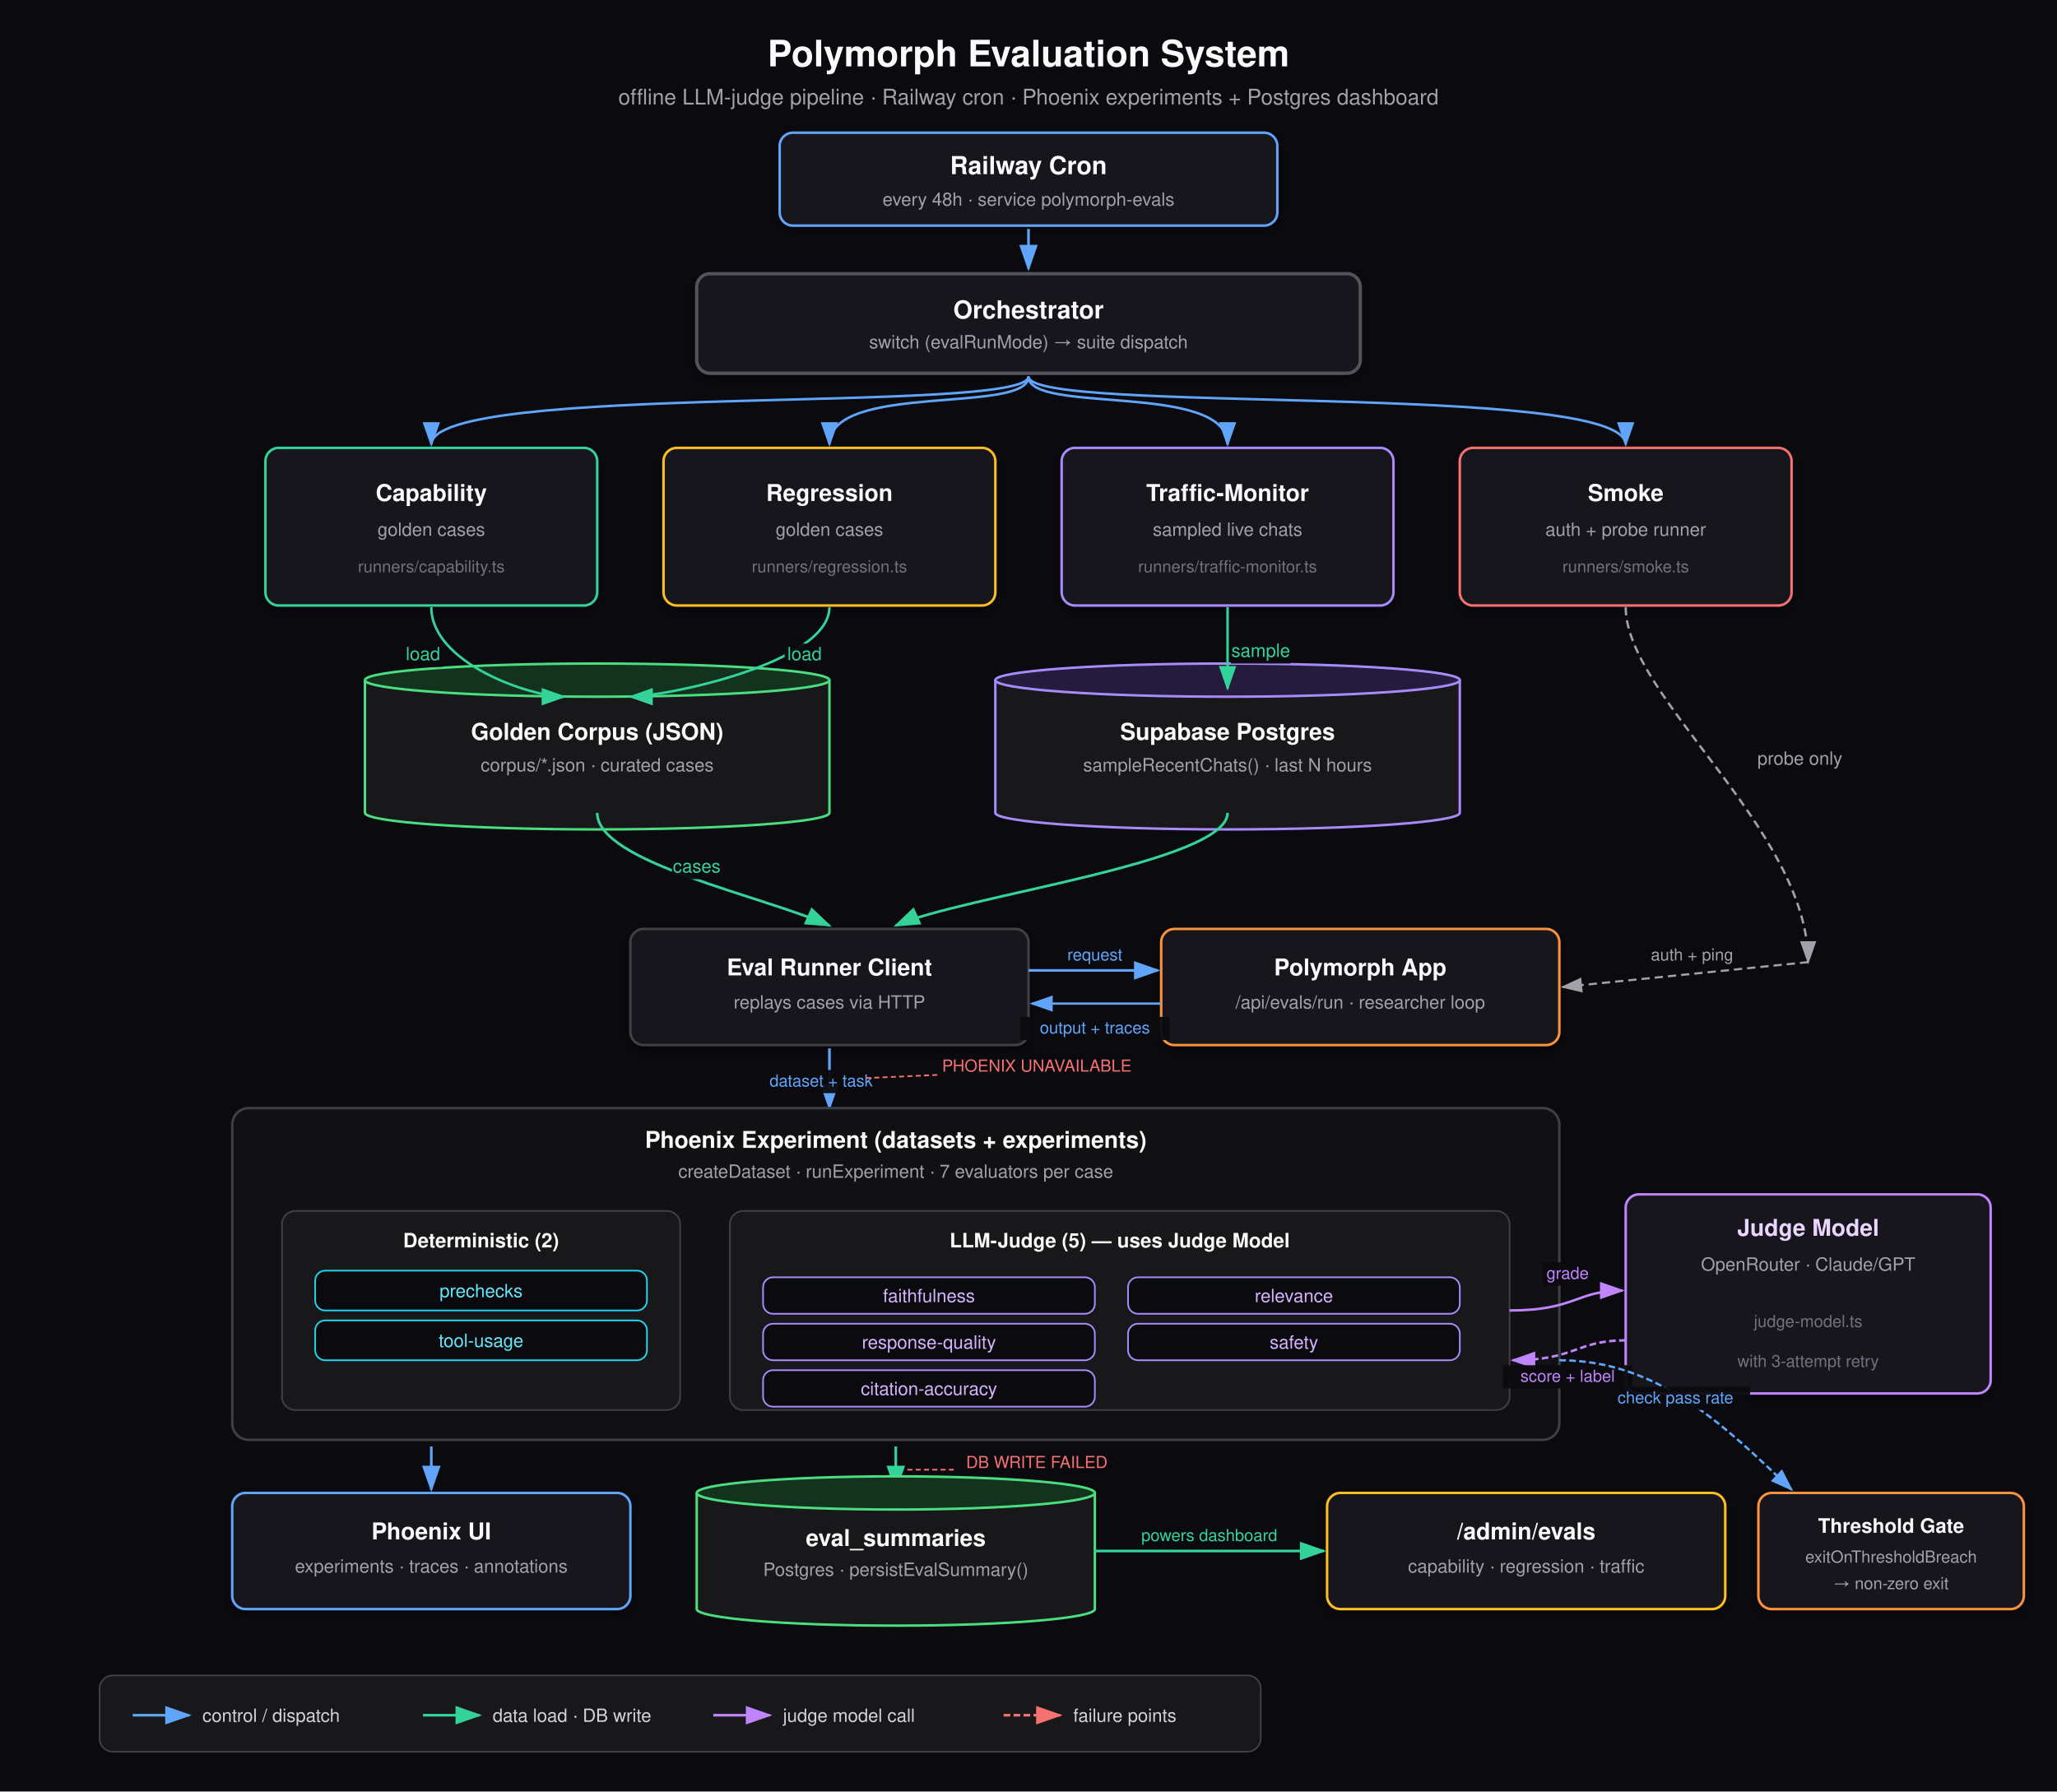
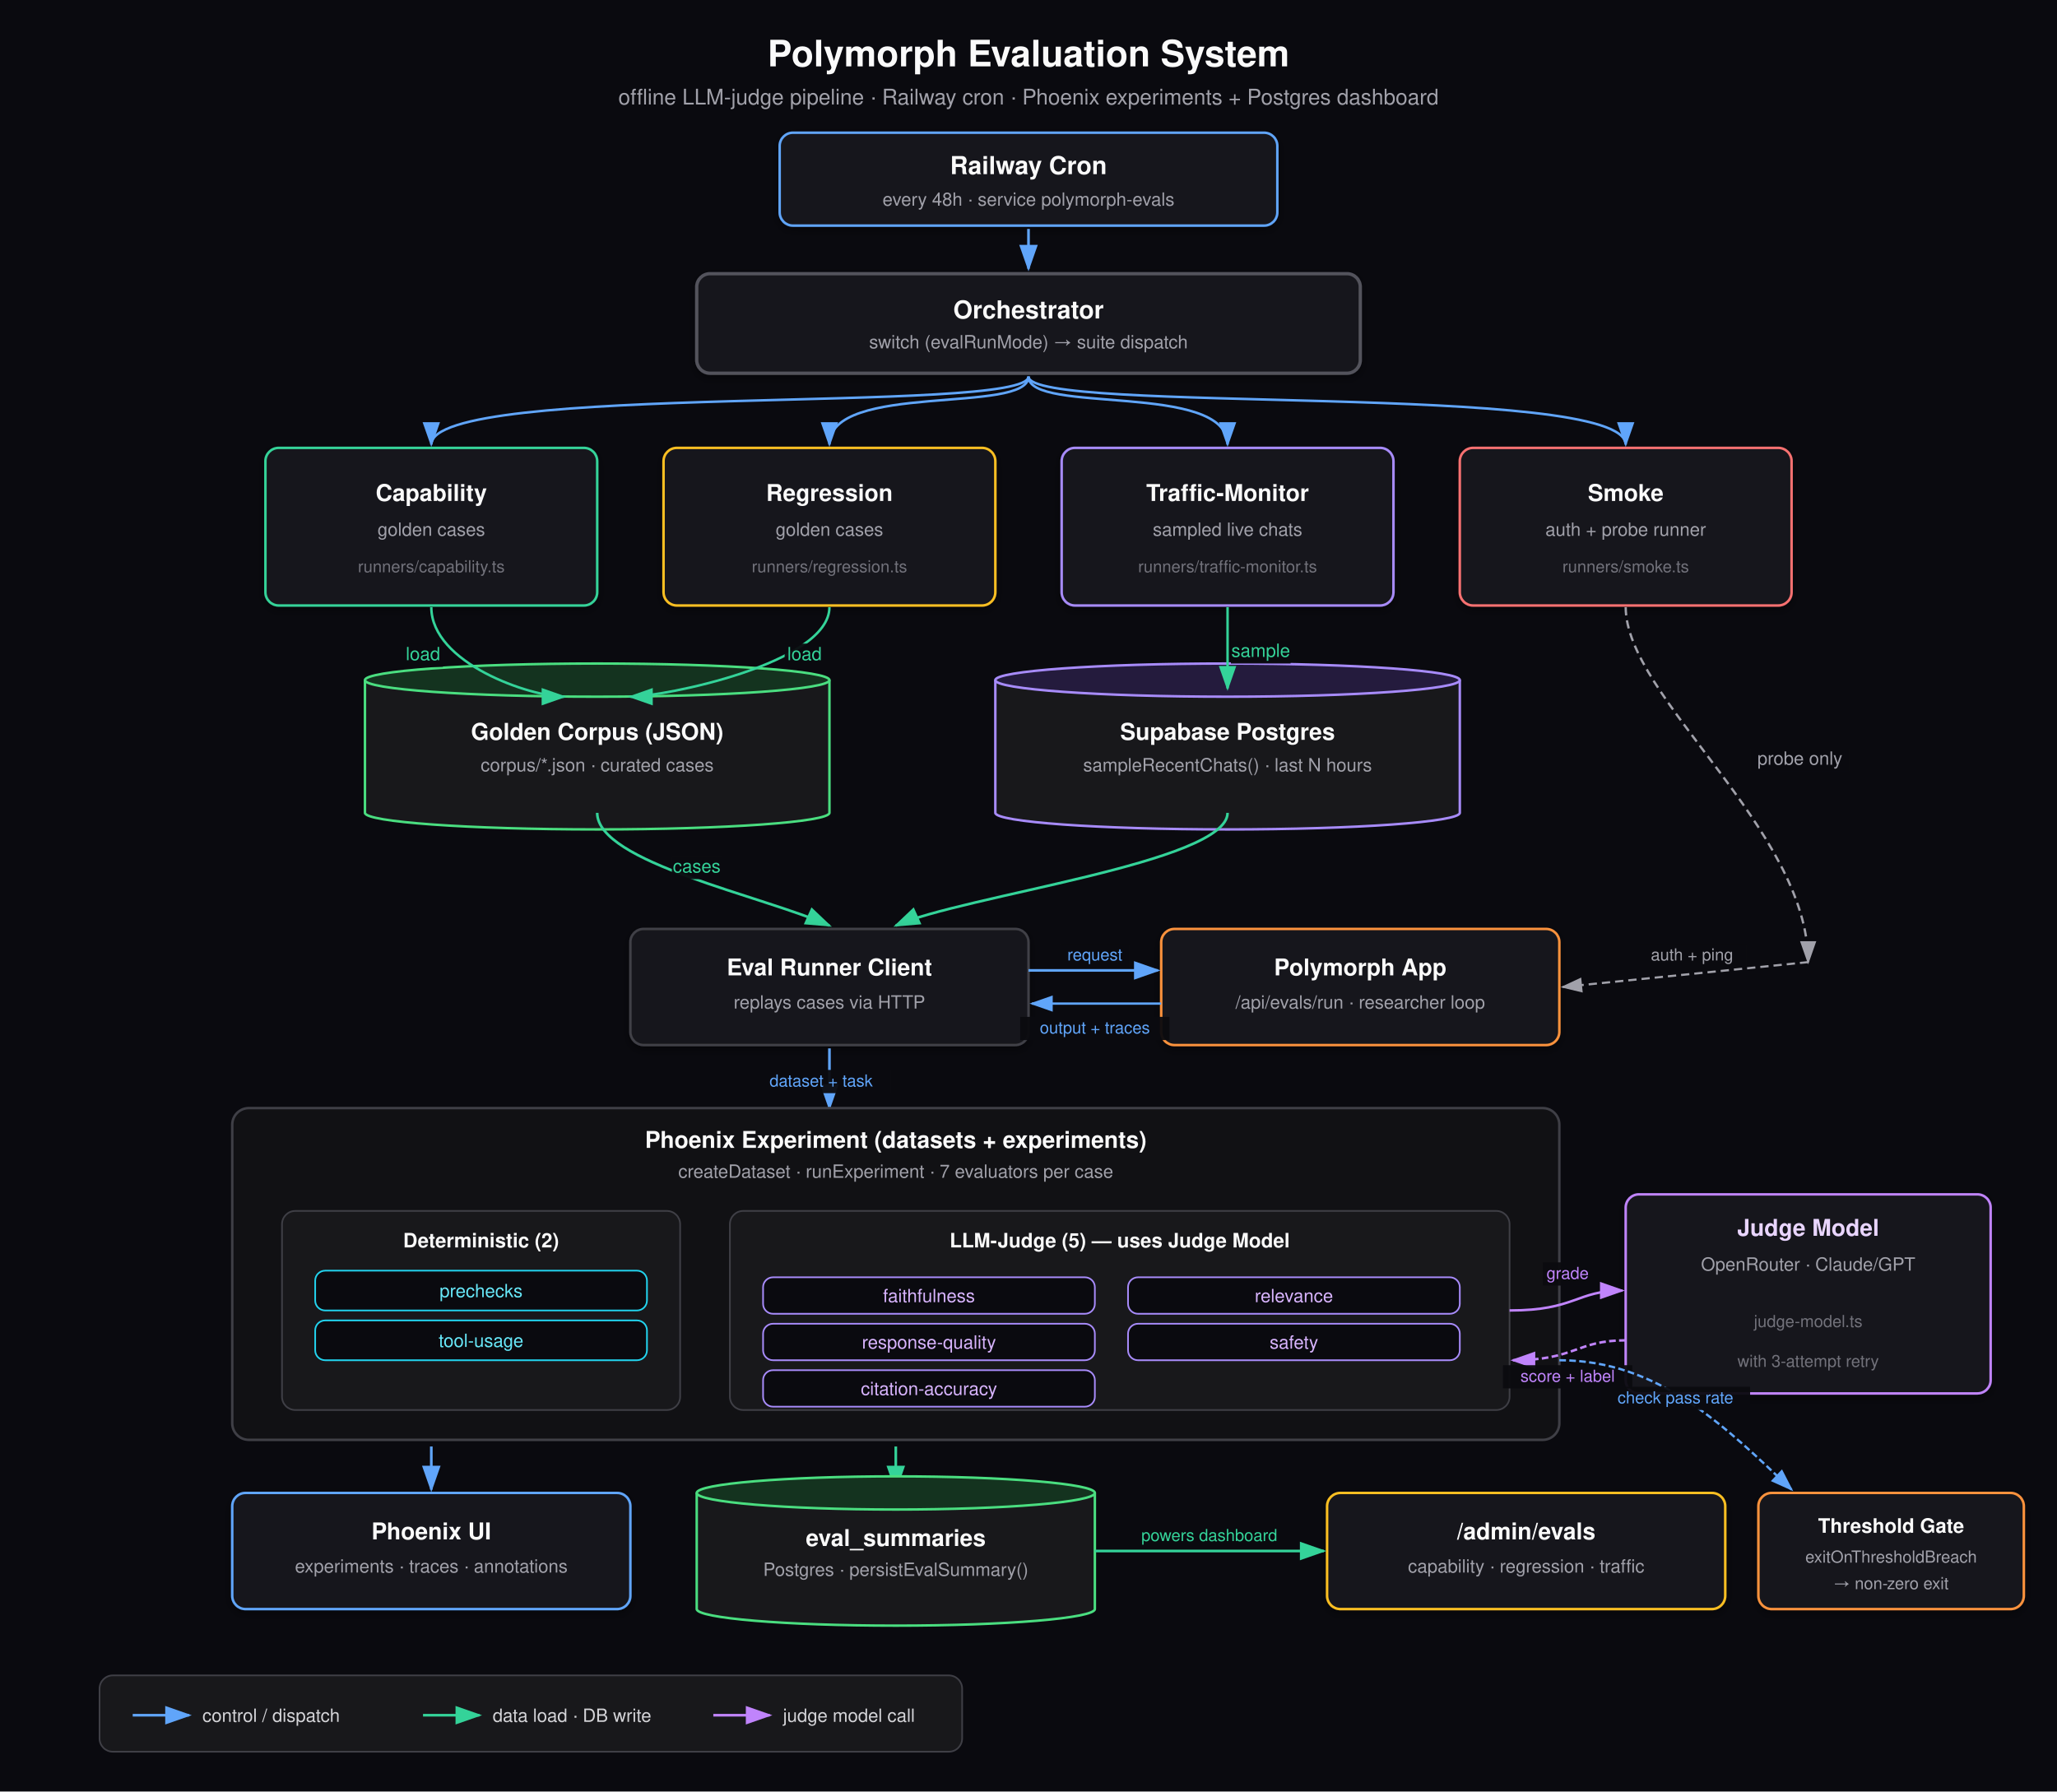
<svg xmlns="http://www.w3.org/2000/svg" viewBox="0 0 1240 1080" font-family="Helvetica Neue, Helvetica, Arial, sans-serif">
  <defs>
    <marker id="arr-blue" markerWidth="10" markerHeight="7" refX="9" refY="3.5" orient="auto">
      <polygon points="0 0, 10 3.5, 0 7" fill="#60a5fa" />
    </marker>
    <marker id="arr-green" markerWidth="10" markerHeight="7" refX="9" refY="3.5" orient="auto">
      <polygon points="0 0, 10 3.5, 0 7" fill="#34d399" />
    </marker>
    <marker id="arr-purple" markerWidth="10" markerHeight="7" refX="9" refY="3.5" orient="auto">
      <polygon points="0 0, 10 3.5, 0 7" fill="#c084fc" />
    </marker>
    <marker id="arr-red" markerWidth="10" markerHeight="7" refX="9" refY="3.5" orient="auto">
      <polygon points="0 0, 10 3.5, 0 7" fill="#f87171" />
    </marker>
    <marker id="arr-gray" markerWidth="10" markerHeight="7" refX="9" refY="3.5" orient="auto">
      <polygon points="0 0, 10 3.5, 0 7" fill="#a1a1aa" />
    </marker>
    <filter id="softshadow" x="-20%" y="-20%" width="140%" height="140%">
      <feDropShadow dx="0" dy="2" stdDeviation="3" flood-color="#000" flood-opacity="0.4" />
    </filter>
  </defs>
  <rect width="1240" height="1080" fill="#0a0a0f" />
  <text x="620" y="40" text-anchor="middle" font-size="22" font-weight="600" fill="#fafafa">Polymorph Evaluation System</text>
  <text x="620" y="63" text-anchor="middle" font-size="13" fill="#a1a1aa">offline LLM-judge pipeline · Railway cron · Phoenix experiments + Postgres dashboard</text>
  <rect x="470" y="80" width="300" height="56" rx="8" ry="8" fill="#18181b" stroke="#60a5fa" stroke-width="1.5" filter="url(#softshadow)" />
  <text x="620" y="105" text-anchor="middle" font-size="15" font-weight="600" fill="#fafafa">Railway Cron</text>
  <text x="620" y="124" text-anchor="middle" font-size="11" font-weight="400" fill="#a1a1aa">every 48h · service polymorph-evals</text>
  <line x1="620" y1="138" x2="620" y2="162" stroke="#60a5fa" stroke-width="1.6" marker-end="url(#arr-blue)" />
  <rect x="420" y="165" width="400" height="60" rx="8" ry="8" fill="#18181b" stroke="#52525b" stroke-width="2" filter="url(#softshadow)" />
  <text x="620" y="192" text-anchor="middle" font-size="15" font-weight="600" fill="#fafafa">Orchestrator</text>
  <text x="620" y="210" text-anchor="middle" font-size="11" font-weight="400" fill="#a1a1aa">switch (evalRunMode) → suite dispatch</text>
  <path d="M 620,227 C 620,250 260,230 260,268" fill="none" stroke="#60a5fa" stroke-width="1.5" marker-end="url(#arr-blue)" />
  <path d="M 620,227 C 620,250 500,230 500,268" fill="none" stroke="#60a5fa" stroke-width="1.5" marker-end="url(#arr-blue)" />
  <path d="M 620,227 C 620,250 740,230 740,268" fill="none" stroke="#60a5fa" stroke-width="1.5" marker-end="url(#arr-blue)" />
  <path d="M 620,227 C 620,250 980,230 980,268" fill="none" stroke="#60a5fa" stroke-width="1.5" marker-end="url(#arr-blue)" />
  <rect x="160" y="270" width="200" height="95" rx="8" ry="8" fill="#18181b" stroke="#34d399" stroke-width="1.5" filter="url(#softshadow)" />
  <text x="260" y="302" text-anchor="middle" font-size="14" font-weight="600" fill="#fafafa">Capability</text>
  <text x="260" y="323" text-anchor="middle" font-size="11" font-weight="400" fill="#a1a1aa">golden cases</text>
  <text x="260" y="345" text-anchor="middle" font-size="10" font-weight="400" fill="#71717a">runners/capability.ts</text>
  <rect x="400" y="270" width="200" height="95" rx="8" ry="8" fill="#18181b" stroke="#fbbf24" stroke-width="1.5" filter="url(#softshadow)" />
  <text x="500" y="302" text-anchor="middle" font-size="14" font-weight="600" fill="#fafafa">Regression</text>
  <text x="500" y="323" text-anchor="middle" font-size="11" font-weight="400" fill="#a1a1aa">golden cases</text>
  <text x="500" y="345" text-anchor="middle" font-size="10" font-weight="400" fill="#71717a">runners/regression.ts</text>
  <rect x="640" y="270" width="200" height="95" rx="8" ry="8" fill="#18181b" stroke="#a78bfa" stroke-width="1.5" filter="url(#softshadow)" />
  <text x="740" y="302" text-anchor="middle" font-size="14" font-weight="600" fill="#fafafa">Traffic-Monitor</text>
  <text x="740" y="323" text-anchor="middle" font-size="11" font-weight="400" fill="#a1a1aa">sampled live chats</text>
  <text x="740" y="345" text-anchor="middle" font-size="10" font-weight="400" fill="#71717a">runners/traffic-monitor.ts</text>
  <rect x="880" y="270" width="200" height="95" rx="8" ry="8" fill="#18181b" stroke="#f87171" stroke-width="1.5" filter="url(#softshadow)" />
  <text x="980" y="302" text-anchor="middle" font-size="14" font-weight="600" fill="#fafafa">Smoke</text>
  <text x="980" y="323" text-anchor="middle" font-size="11" font-weight="400" fill="#a1a1aa">auth + probe runner</text>
  <text x="980" y="345" text-anchor="middle" font-size="10" font-weight="400" fill="#71717a">runners/smoke.ts</text>
  <path d="M 220.0,410.0 L 220.0,490.0 A 140.0,10 0 0 0 500.0,490.0 L 500.0,410.0" fill="#18181b" stroke="#4ade80" stroke-width="1.5" />
  <ellipse cx="360" cy="410.0" rx="140.0" ry="10" fill="#14331f" stroke="#4ade80" stroke-width="1.5" />
  <text x="360" y="446" text-anchor="middle" font-size="14" font-weight="600" fill="#fafafa">Golden Corpus (JSON)</text>
  <text x="360" y="465" text-anchor="middle" font-size="11" font-weight="400" fill="#a1a1aa">corpus/*.json · curated cases</text>
  <path d="M 600.0,410.0 L 600.0,490.0 A 140.0,10 0 0 0 880.0,490.0 L 880.0,410.0" fill="#18181b" stroke="#a78bfa" stroke-width="1.5" />
  <ellipse cx="740" cy="410.0" rx="140.0" ry="10" fill="#241b3d" stroke="#a78bfa" stroke-width="1.5" />
  <text x="740" y="446" text-anchor="middle" font-size="14" font-weight="600" fill="#fafafa">Supabase Postgres</text>
  <text x="740" y="465" text-anchor="middle" font-size="11" font-weight="400" fill="#a1a1aa">sampleRecentChats() · last N hours</text>
  <path d="M 260,366 C 260,400 320,420 340,420" fill="none" stroke="#34d399" stroke-width="1.5" marker-end="url(#arr-green)" />
  <path d="M 500,366 C 500,400 400,420 380,420" fill="none" stroke="#34d399" stroke-width="1.5" marker-end="url(#arr-green)" />
  <path d="M 740,366 L 740,415" fill="none" stroke="#34d399" stroke-width="1.5" marker-end="url(#arr-green)" />
  <path d="M 980,366 C 980,420 1090,500 1090,580" fill="none" stroke="#a1a1aa" stroke-width="1.4" marker-end="url(#arr-gray)" stroke-dasharray="5,3" />
  <rect x="243" y="388" width="24" height="14" fill="#0a0a0f" opacity="0.95" />
  <text x="255" y="398" text-anchor="middle" font-size="11" fill="#34d399">load</text>
  <rect x="473" y="388" width="24" height="14" fill="#0a0a0f" opacity="0.95" />
  <text x="485" y="398" text-anchor="middle" font-size="11" fill="#34d399">load</text>
  <rect x="742" y="386" width="36" height="14" fill="#0a0a0f" opacity="0.95" />
  <text x="760" y="396" text-anchor="middle" font-size="11" fill="#34d399">sample</text>
  <rect x="1055" y="451" width="60" height="14" fill="#0a0a0f" opacity="0.95" />
  <text x="1085" y="461" text-anchor="middle" font-size="11" fill="#a1a1aa">probe only</text>
  <path d="M 360,490 C 360,520 460,540 500,558" fill="none" stroke="#34d399" stroke-width="1.6" marker-end="url(#arr-green)" />
  <path d="M 740,490 C 740,520 580,540 540,558" fill="none" stroke="#34d399" stroke-width="1.6" marker-end="url(#arr-green)" />
  <rect x="405" y="516" width="30" height="14" fill="#0a0a0f" opacity="0.95" />
  <text x="420" y="526" text-anchor="middle" font-size="11" fill="#34d399">cases</text>
  <rect x="380" y="560" width="240" height="70" rx="8" ry="8" fill="#18181b" stroke="#3f3f46" stroke-width="1.5" filter="url(#softshadow)" />
  <text x="500" y="588" text-anchor="middle" font-size="14" font-weight="600" fill="#fafafa">Eval Runner Client</text>
  <text x="500" y="608" text-anchor="middle" font-size="11" font-weight="400" fill="#a1a1aa">replays cases via HTTP</text>
  <rect x="700" y="560" width="240" height="70" rx="8" ry="8" fill="#18181b" stroke="#fb923c" stroke-width="1.5" filter="url(#softshadow)" />
  <text x="820" y="588" text-anchor="middle" font-size="14" font-weight="600" fill="#fafafa">Polymorph App</text>
  <text x="820" y="608" text-anchor="middle" font-size="11" font-weight="400" fill="#a1a1aa">/api/evals/run · researcher loop</text>
  <line x1="620" y1="585" x2="698" y2="585" stroke="#60a5fa" stroke-width="1.6" marker-end="url(#arr-blue)" />
  <path d="M 700,605 L 622,605" fill="none" stroke="#60a5fa" stroke-width="1.4" marker-end="url(#arr-blue)" />
  <rect x="639" y="569" width="42" height="14" fill="#0a0a0f" opacity="0.95" />
  <text x="660" y="579" text-anchor="middle" font-size="10" fill="#60a5fa">request</text>
  <rect x="615" y="613" width="90" height="14" fill="#0a0a0f" opacity="0.95" />
  <text x="660" y="623" text-anchor="middle" font-size="10" fill="#60a5fa">output + traces</text>
  <line x1="1090" y1="580" x2="942" y2="595" stroke="#a1a1aa" stroke-width="1.3" marker-end="url(#arr-gray)" stroke-dasharray="5,3" />
  <rect x="987" y="569" width="66" height="14" fill="#0a0a0f" opacity="0.95" />
  <text x="1020" y="579" text-anchor="middle" font-size="10" fill="#a1a1aa">auth + ping</text>
  <path d="M 500,632 L 500,668" fill="none" stroke="#60a5fa" stroke-width="1.6" marker-end="url(#arr-blue)" />
  <rect x="453" y="645" width="84" height="14" fill="#0a0a0f" opacity="0.95" />
  <text x="495" y="655" text-anchor="middle" font-size="10" fill="#60a5fa">dataset + task</text>
  <rect x="140" y="668" width="800" height="200" rx="10" ry="10" fill="#111114" stroke="#3f3f46" stroke-width="1.5" />
  <text x="540" y="692" text-anchor="middle" font-size="14" font-weight="600" fill="#fafafa">Phoenix Experiment (datasets + experiments)</text>
  <text x="540" y="710" text-anchor="middle" font-size="11" font-weight="400" fill="#a1a1aa">createDataset · runExperiment · 7 evaluators per case</text>
  <rect x="170" y="730" width="240" height="120" rx="8" ry="8" fill="#18181b" stroke="#3f3f46" stroke-width="1" />
  <text x="290" y="752" text-anchor="middle" font-size="12" font-weight="600" fill="#fafafa">Deterministic (2)</text>
  <rect x="190" y="766" width="200" height="24" rx="6" ry="6" fill="#0a0a0f" stroke="#22d3ee" stroke-width="1" />
  <text x="290" y="782" text-anchor="middle" font-size="11" font-weight="400" fill="#67e8f9">prechecks</text>
  <rect x="190" y="796" width="200" height="24" rx="6" ry="6" fill="#0a0a0f" stroke="#22d3ee" stroke-width="1" />
  <text x="290" y="812" text-anchor="middle" font-size="11" font-weight="400" fill="#67e8f9">tool-usage</text>
  <rect x="440" y="730" width="470" height="120" rx="8" ry="8" fill="#18181b" stroke="#3f3f46" stroke-width="1" />
  <text x="675" y="752" text-anchor="middle" font-size="12" font-weight="600" fill="#fafafa">LLM-Judge (5) — uses Judge Model</text>
  <rect x="460" y="770" width="200" height="22" rx="6" ry="6" fill="#0a0a0f" stroke="#a78bfa" stroke-width="1" />
  <text x="560" y="785" text-anchor="middle" font-size="11" font-weight="400" fill="#d8b4fe">faithfulness</text>
  <rect x="680" y="770" width="200" height="22" rx="6" ry="6" fill="#0a0a0f" stroke="#a78bfa" stroke-width="1" />
  <text x="780" y="785" text-anchor="middle" font-size="11" font-weight="400" fill="#d8b4fe">relevance</text>
  <rect x="460" y="798" width="200" height="22" rx="6" ry="6" fill="#0a0a0f" stroke="#a78bfa" stroke-width="1" />
  <text x="560" y="813" text-anchor="middle" font-size="11" font-weight="400" fill="#d8b4fe">response-quality</text>
  <rect x="680" y="798" width="200" height="22" rx="6" ry="6" fill="#0a0a0f" stroke="#a78bfa" stroke-width="1" />
  <text x="780" y="813" text-anchor="middle" font-size="11" font-weight="400" fill="#d8b4fe">safety</text>
  <rect x="460" y="826" width="200" height="22" rx="6" ry="6" fill="#0a0a0f" stroke="#a78bfa" stroke-width="1" />
  <text x="560" y="841" text-anchor="middle" font-size="11" font-weight="400" fill="#d8b4fe">citation-accuracy</text>
  <rect x="980" y="720" width="220" height="120" rx="8" ry="8" fill="#18181b" stroke="#c084fc" stroke-width="1.5" filter="url(#softshadow)" />
  <text x="1090" y="745" text-anchor="middle" font-size="14" font-weight="600" fill="#e9d5ff">Judge Model</text>
  <text x="1090" y="766" text-anchor="middle" font-size="11" font-weight="400" fill="#a1a1aa">OpenRouter · Claude/GPT</text>
  <text x="1090" y="800" text-anchor="middle" font-size="10" font-weight="400" fill="#71717a">judge-model.ts</text>
  <text x="1090" y="824" text-anchor="middle" font-size="10" font-weight="400" fill="#71717a">with 3-attempt retry</text>
  <path d="M 910,790 C 950,790 950,778 978,778" fill="none" stroke="#c084fc" stroke-width="1.5" marker-end="url(#arr-purple)" />
  <path d="M 980,808 C 950,808 950,820 912,820" fill="none" stroke="#c084fc" stroke-width="1.5" marker-end="url(#arr-purple)" stroke-dasharray="4,2" />
  <rect x="930" y="761" width="30" height="14" fill="#0a0a0f" opacity="0.95" />
  <text x="945" y="771" text-anchor="middle" font-size="10" fill="#c084fc">grade</text>
  <rect x="906" y="823" width="78" height="14" fill="#0a0a0f" opacity="0.95" />
  <text x="945" y="833" text-anchor="middle" font-size="10" fill="#c084fc">score + label</text>
  <path d="M 260,872 L 260,898" fill="none" stroke="#60a5fa" stroke-width="1.6" marker-end="url(#arr-blue)" />
  <path d="M 540,872 L 540,898" fill="none" stroke="#34d399" stroke-width="1.6" marker-end="url(#arr-green)" />
-   <rect x="568" y="636" width="114" height="14" fill="#0a0a0f" opacity="0.95" />
-   <text x="625" y="646" text-anchor="middle" font-size="10" fill="#f87171">PHOENIX UNAVAILABLE</text>
-   <path d="M 565,648 L 520,650" fill="none" stroke="#f87171" stroke-width="1" stroke-dasharray="3,2" />
-   <rect x="580" y="875" width="90" height="14" fill="#0a0a0f" opacity="0.95" />
-   <text x="625" y="885" text-anchor="middle" font-size="10" fill="#f87171">DB WRITE FAILED</text>
-   <path d="M 575,886 L 545,886" fill="none" stroke="#f87171" stroke-width="1" stroke-dasharray="3,2" />
  <rect x="140" y="900" width="240" height="70" rx="8" ry="8" fill="#18181b" stroke="#60a5fa" stroke-width="1.5" filter="url(#softshadow)" />
  <text x="260" y="928" text-anchor="middle" font-size="14" font-weight="600" fill="#fafafa">Phoenix UI</text>
  <text x="260" y="948" text-anchor="middle" font-size="11" font-weight="400" fill="#a1a1aa">experiments · traces · annotations</text>
  <path d="M 420.0,900.0 L 420.0,970.0 A 120.0,10 0 0 0 660.0,970.0 L 660.0,900.0" fill="#18181b" stroke="#4ade80" stroke-width="1.5" />
  <ellipse cx="540" cy="900.0" rx="120.0" ry="10" fill="#14331f" stroke="#4ade80" stroke-width="1.5" />
  <text x="540" y="932" text-anchor="middle" font-size="14" font-weight="600" fill="#fafafa">eval_summaries</text>
  <text x="540" y="950" text-anchor="middle" font-size="11" font-weight="400" fill="#a1a1aa">Postgres · persistEvalSummary()</text>
  <rect x="800" y="900" width="240" height="70" rx="8" ry="8" fill="#18181b" stroke="#fbbf24" stroke-width="1.5" filter="url(#softshadow)" />
  <text x="920" y="928" text-anchor="middle" font-size="14" font-weight="600" fill="#fafafa">/admin/evals</text>
  <text x="920" y="948" text-anchor="middle" font-size="11" font-weight="400" fill="#a1a1aa">capability · regression · traffic</text>
  <line x1="660" y1="935" x2="798" y2="935" stroke="#34d399" stroke-width="1.6" marker-end="url(#arr-green)" />
  <rect x="681" y="919" width="96" height="14" fill="#0a0a0f" opacity="0.95" />
  <text x="729" y="929" text-anchor="middle" font-size="10" fill="#34d399">powers dashboard</text>
  <rect x="1060" y="900" width="160" height="70" rx="8" ry="8" fill="#18181b" stroke="#fb923c" stroke-width="1.5" filter="url(#softshadow)" />
  <text x="1140" y="924" text-anchor="middle" font-size="12" font-weight="600" fill="#fafafa">Threshold Gate</text>
  <text x="1140" y="942" text-anchor="middle" font-size="10" font-weight="400" fill="#a1a1aa">exitOnThresholdBreach</text>
  <text x="1140" y="958" text-anchor="middle" font-size="10" font-weight="400" fill="#a1a1aa">→ non-zero exit</text>
  <path d="M 940,820 C 1000,820 1040,860 1080,898" fill="none" stroke="#60a5fa" stroke-width="1.4" marker-end="url(#arr-blue)" stroke-dasharray="4,2" />
  <rect x="965" y="836" width="90" height="14" fill="#0a0a0f" opacity="0.95" />
  <text x="1010" y="846" text-anchor="middle" font-size="10" fill="#60a5fa">check pass rate</text>
-   <rect x="60" y="1010" width="700" height="46" rx="8" ry="8" fill="#18181b" stroke="#3f3f46" stroke-width="1" />
+   <rect x="60" y="1010" width="520" height="46" rx="8" ry="8" fill="#18181b" stroke="#3f3f46" stroke-width="1" />
  <line x1="80" y1="1034" x2="114" y2="1034" stroke="#60a5fa" stroke-width="1.6" marker-end="url(#arr-blue)" />
  <text x="122" y="1038" font-size="11" fill="#d4d4d8">control / dispatch</text>
  <line x1="255" y1="1034" x2="289" y2="1034" stroke="#34d399" stroke-width="1.6" marker-end="url(#arr-green)" />
  <text x="297" y="1038" font-size="11" fill="#d4d4d8">data load · DB write</text>
  <line x1="430" y1="1034" x2="464" y2="1034" stroke="#c084fc" stroke-width="1.6" marker-end="url(#arr-purple)" />
  <text x="472" y="1038" font-size="11" fill="#d4d4d8">judge model call</text>
-   <line x1="605" y1="1034" x2="639" y2="1034" stroke="#f87171" stroke-width="1.6" marker-end="url(#arr-red)" stroke-dasharray="4,2" />
-   <text x="647" y="1038" font-size="11" fill="#d4d4d8">failure points</text>
</svg>
